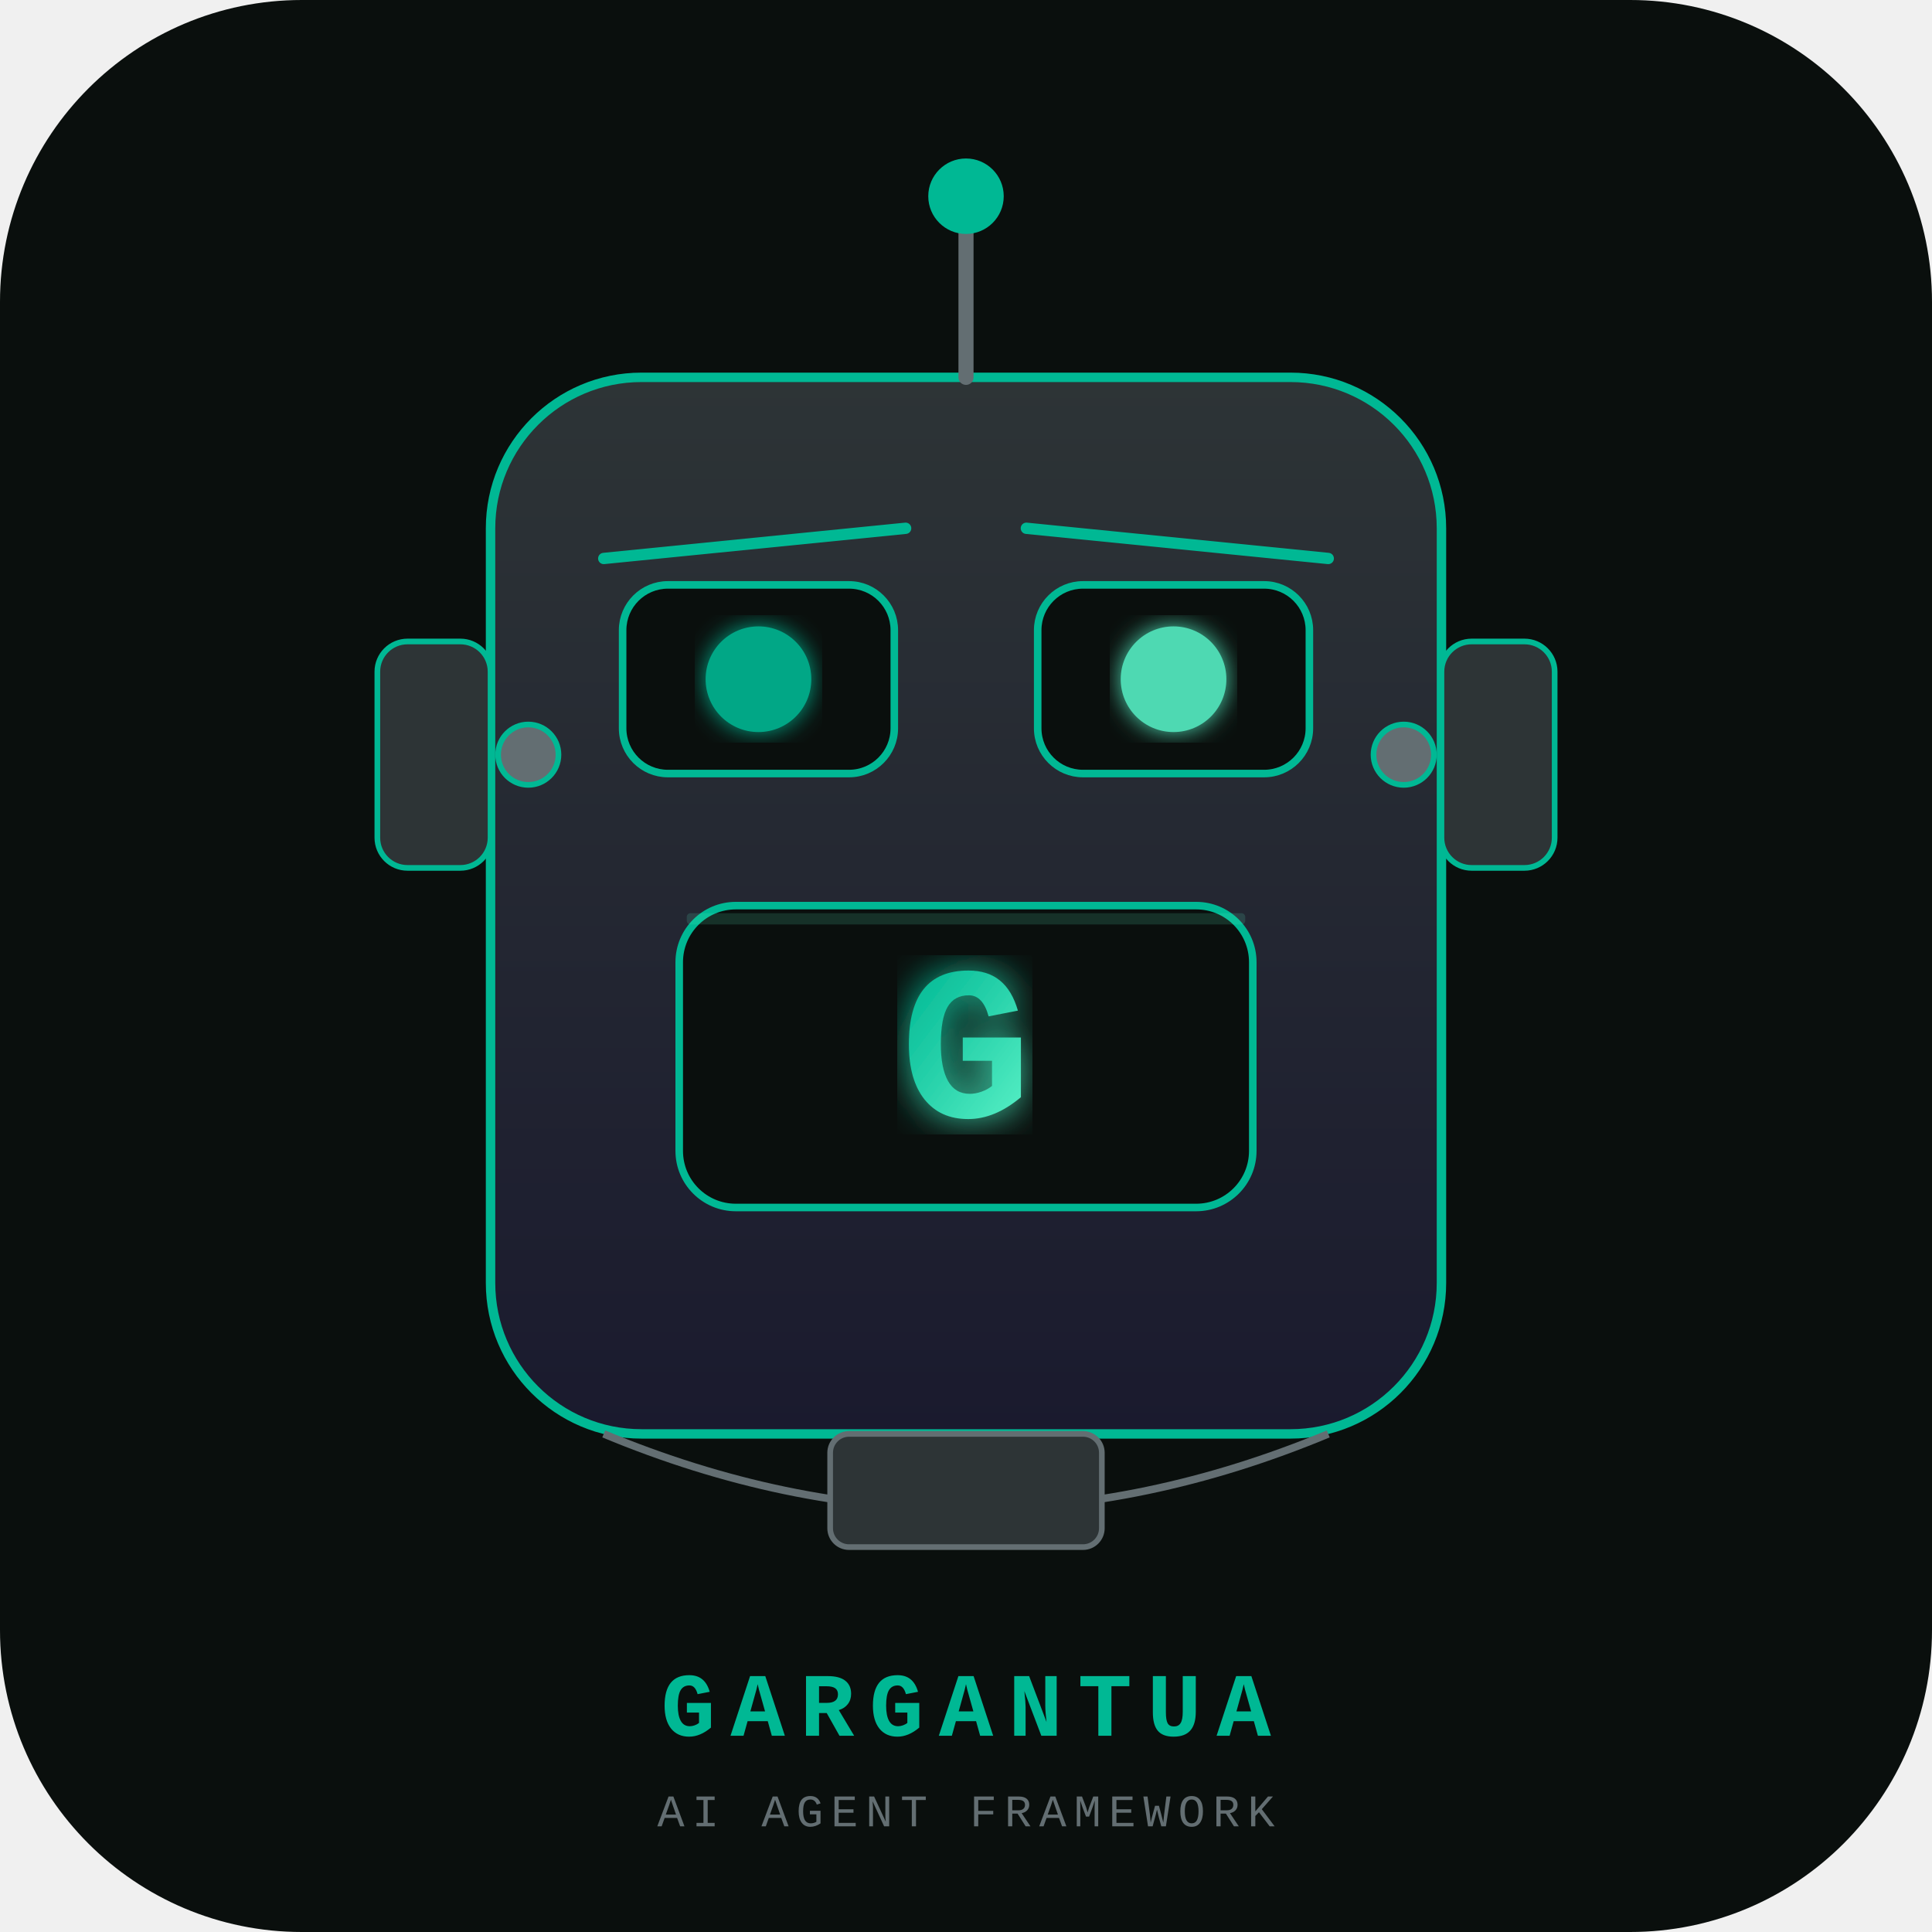
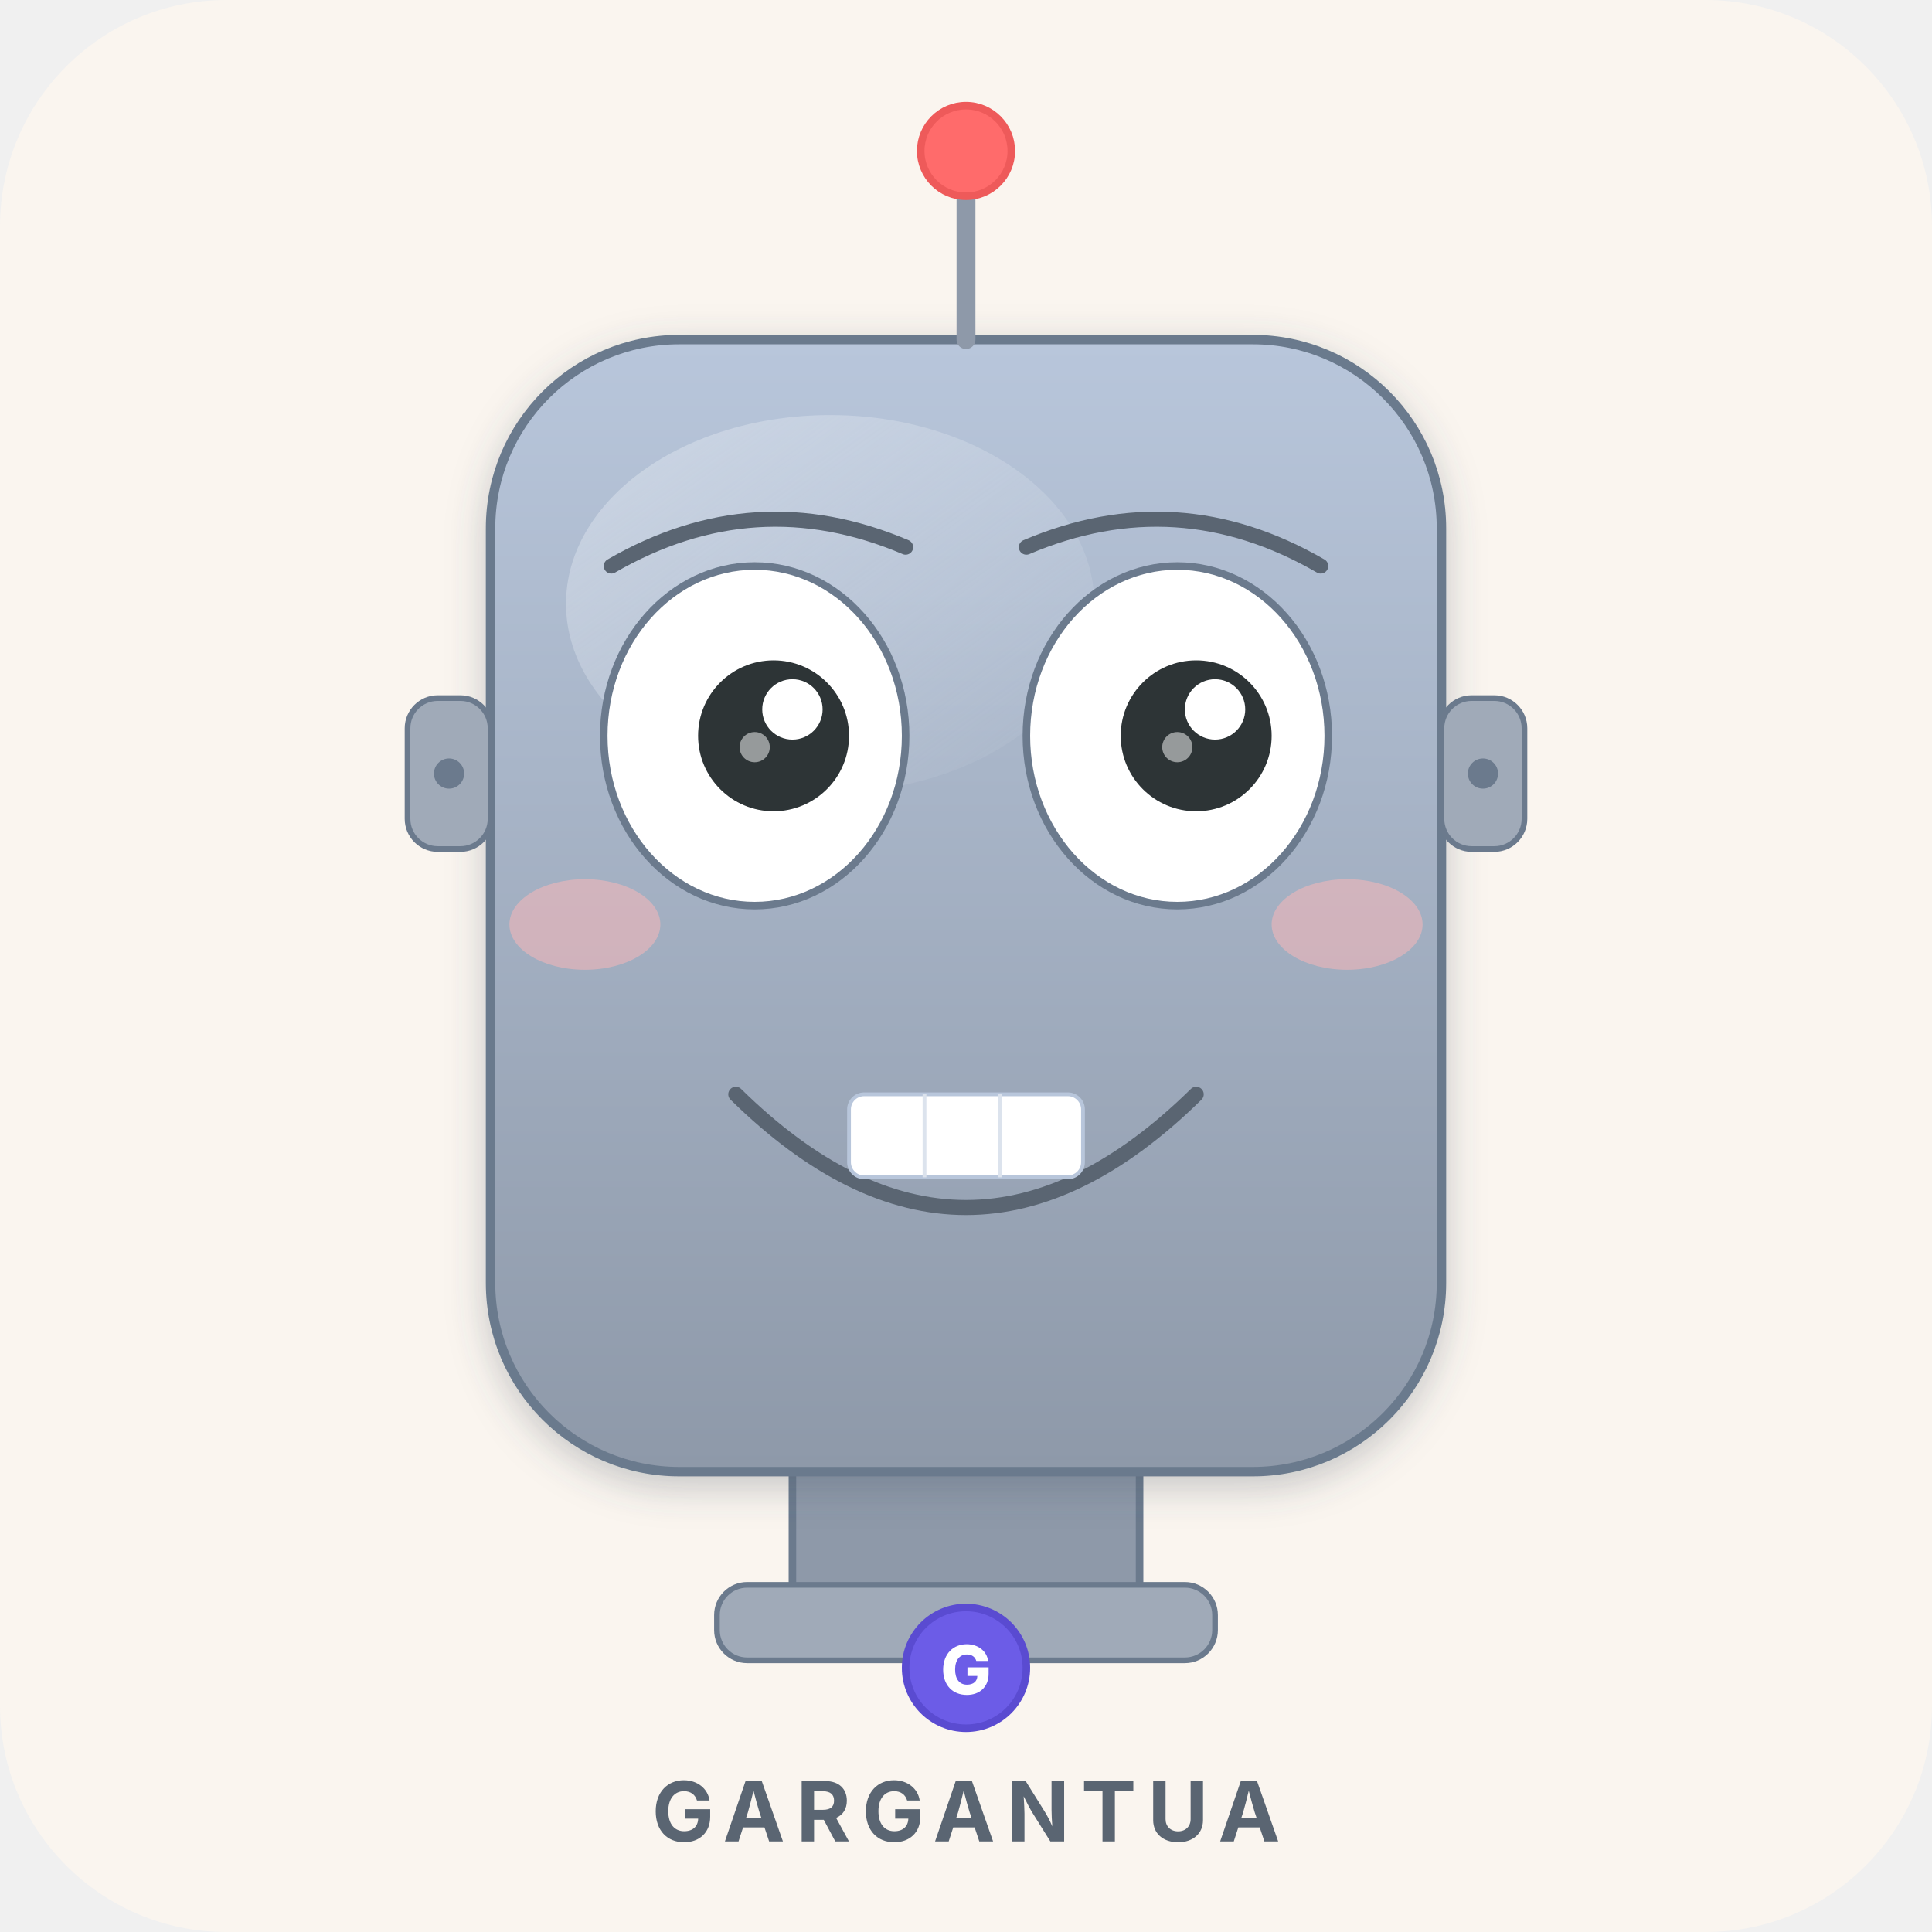
<svg xmlns="http://www.w3.org/2000/svg" viewBox="0 0 512 512" width="512" height="512">
  <defs>
-     <linearGradient id="cg1" x1="0%" y1="0%" x2="100%" y2="100%">
-       <stop offset="0%" style="stop-color:#00b894" />
-       <stop offset="100%" style="stop-color:#55efc4" />
+     <linearGradient id="cface" x1="0%" y1="0%" x2="0%" y2="100%">
+       <stop offset="0%" style="stop-color:#b8c6db" />
+       <stop offset="100%" style="stop-color:#8e99a9" />
    </linearGradient>
-     <linearGradient id="cg2" x1="0%" y1="0%" x2="0%" y2="100%">
-       <stop offset="0%" style="stop-color:#2d3436" />
-       <stop offset="100%" style="stop-color:#1a1a2e" />
+     <linearGradient id="cshine" x1="0%" y1="0%" x2="100%" y2="100%">
+       <stop offset="0%" style="stop-color:#dce3ed;stop-opacity:0.6" />
+       <stop offset="100%" style="stop-color:#dce3ed;stop-opacity:0" />
    </linearGradient>
-     <filter id="cglow">
-       <feGaussianBlur stdDeviation="5" result="b" />
-       <feMerge>
-         <feMergeNode in="b" />
-         <feMergeNode in="SourceGraphic" />
-       </feMerge>
-     </filter>
-     <filter id="cscreen">
-       <feGaussianBlur stdDeviation="3" result="b" />
-       <feMerge>
-         <feMergeNode in="b" />
-         <feMergeNode in="SourceGraphic" />
-       </feMerge>
+     <filter id="csh">
+       <feDropShadow dx="0" dy="3" stdDeviation="5" flood-color="#4a5568" flood-opacity="0.3" />
    </filter>
  </defs>
-   <rect width="512" height="512" rx="80" fill="#0a0f0d" />
-   <rect x="130" y="100" width="252" height="280" rx="40" fill="url(#cg2)" stroke="#00b894" stroke-width="2.5" />
-   <line x1="256" y1="100" x2="256" y2="60" stroke="#636e72" stroke-width="4" stroke-linecap="round" />
-   <circle cx="256" cy="52" r="10" fill="#00b894">
-     <animate attributeName="opacity" values="1;0.3;1" dur="1.5s" repeatCount="indefinite" />
+   <rect width="512" height="512" rx="60" fill="#faf5ef" />
+   <rect x="210" y="380" width="92" height="50" rx="10" fill="#8e99a9" stroke="#6b7a8d" stroke-width="2" />
+   <rect x="190" y="420" width="132" height="20" rx="8" fill="#a0aab8" stroke="#6b7a8d" stroke-width="1.5" />
+   <rect x="130" y="90" width="252" height="300" rx="50" fill="url(#cface)" stroke="#6b7a8d" stroke-width="2.5" filter="url(#csh)" />
+   <ellipse cx="220" cy="160" rx="70" ry="50" fill="url(#cshine)" />
+   <line x1="256" y1="90" x2="256" y2="48" stroke="#8e99a9" stroke-width="5" stroke-linecap="round" />
+   <circle cx="256" cy="40" r="12" fill="#ff6b6b" stroke="#ee5a5a" stroke-width="2">
+     <animate attributeName="fill" values="#ff6b6b;#ff9ff3;#ff6b6b" dur="2s" repeatCount="indefinite" />
  </circle>
-   <rect x="165" y="155" width="72" height="50" rx="12" fill="#0a0f0d" stroke="#00b894" stroke-width="2" />
-   <rect x="275" y="155" width="72" height="50" rx="12" fill="#0a0f0d" stroke="#00b894" stroke-width="2" />
-   <circle cx="201" cy="180" r="14" fill="#00b894" filter="url(#cscreen)" opacity="0.9">
-     <animate attributeName="cx" values="196;206;196" dur="4s" repeatCount="indefinite" />
+   <ellipse cx="200" cy="195" rx="40" ry="45" fill="white" stroke="#6b7a8d" stroke-width="2" />
+   <circle cx="205" cy="195" r="20" fill="#2d3436">
+     <animate attributeName="cx" values="200;210;200" dur="5s" repeatCount="indefinite" />
  </circle>
-   <circle cx="311" cy="180" r="14" fill="#55efc4" filter="url(#cscreen)" opacity="0.9">
-     <animate attributeName="cx" values="306;316;306" dur="4s" repeatCount="indefinite" />
+   <circle cx="210" cy="188" r="8" fill="white" />
+   <circle cx="200" cy="198" r="4" fill="white" opacity="0.5" />
+   <ellipse cx="312" cy="195" rx="40" ry="45" fill="white" stroke="#6b7a8d" stroke-width="2" />
+   <circle cx="317" cy="195" r="20" fill="#2d3436">
+     <animate attributeName="cx" values="312;322;312" dur="5s" repeatCount="indefinite" />
  </circle>
-   <line x1="160" y1="148" x2="240" y2="140" stroke="#00b894" stroke-width="3" stroke-linecap="round" />
-   <line x1="272" y1="140" x2="352" y2="148" stroke="#00b894" stroke-width="3" stroke-linecap="round" />
-   <rect x="180" y="240" width="152" height="80" rx="15" fill="#0a0f0d" stroke="#00b894" stroke-width="2" />
-   <text x="256" y="296" text-anchor="middle" font-family="'Courier New',monospace" font-size="58" font-weight="700" fill="url(#cg1)" filter="url(#cglow)">G</text>
-   <rect x="182" y="242" width="148" height="3" fill="#55efc4" opacity="0.15" rx="1">
-     <animate attributeName="y" values="242;316;242" dur="3s" repeatCount="indefinite" />
-   </rect>
-   <circle cx="140" cy="200" r="8" fill="#636e72" stroke="#00b894" stroke-width="1.5" />
-   <circle cx="372" cy="200" r="8" fill="#636e72" stroke="#00b894" stroke-width="1.5" />
-   <rect x="100" y="170" width="30" height="60" rx="8" fill="#2d3436" stroke="#00b894" stroke-width="1.5" />
-   <rect x="382" y="170" width="30" height="60" rx="8" fill="#2d3436" stroke="#00b894" stroke-width="1.5" />
-   <path d="M160 380 Q256 420 352 380" fill="none" stroke="#636e72" stroke-width="2" />
-   <rect x="220" y="380" width="72" height="30" rx="5" fill="#2d3436" stroke="#636e72" stroke-width="1.5" />
-   <text x="256" y="460" text-anchor="middle" font-family="'Courier New',monospace" font-size="24" font-weight="700" fill="#00b894" letter-spacing="4">GARGANTUA</text>
-   <text x="256" y="484" text-anchor="middle" font-family="'Courier New',monospace" font-size="12" fill="#636e72" letter-spacing="2">AI AGENT FRAMEWORK</text>
+   <circle cx="322" cy="188" r="8" fill="white" />
+   <circle cx="312" cy="198" r="4" fill="white" opacity="0.5" />
+   <path d="M162 150 Q200 128 240 145" fill="none" stroke="#5a6572" stroke-width="4" stroke-linecap="round" />
+   <path d="M272 145 Q312 128 350 150" fill="none" stroke="#5a6572" stroke-width="4" stroke-linecap="round" />
+   <ellipse cx="155" cy="245" rx="20" ry="12" fill="#ffb8b8" opacity="0.5" />
+   <ellipse cx="357" cy="245" rx="20" ry="12" fill="#ffb8b8" opacity="0.5" />
+   <path d="M195 290 Q256 350 317 290" fill="none" stroke="#5a6572" stroke-width="4" stroke-linecap="round" />
+   <rect x="225" y="290" width="62" height="22" rx="4" fill="white" stroke="#b8c6db" stroke-width="1" />
+   <line x1="245" y1="290" x2="245" y2="312" stroke="#dce3ed" stroke-width="1" />
+   <line x1="265" y1="290" x2="265" y2="312" stroke="#dce3ed" stroke-width="1" />
+   <rect x="108" y="185" width="22" height="40" rx="8" fill="#a0aab8" stroke="#6b7a8d" stroke-width="1.5" />
+   <rect x="382" y="185" width="22" height="40" rx="8" fill="#a0aab8" stroke="#6b7a8d" stroke-width="1.5" />
+   <circle cx="119" cy="205" r="4" fill="#6b7a8d" />
+   <circle cx="393" cy="205" r="4" fill="#6b7a8d" />
+   <circle cx="256" cy="442" r="16" fill="#6c5ce7" stroke="#5a4bd1" stroke-width="2" />
+   <text x="256" y="449" text-anchor="middle" font-family="'SF Pro Display','Segoe UI',system-ui,sans-serif" font-size="18" font-weight="800" fill="white">G</text>
+   <text x="256" y="488" text-anchor="middle" font-family="'SF Pro Display','Segoe UI',system-ui,sans-serif" font-size="22" font-weight="700" fill="#5a6572" letter-spacing="3">GARGANTUA</text>
</svg>
